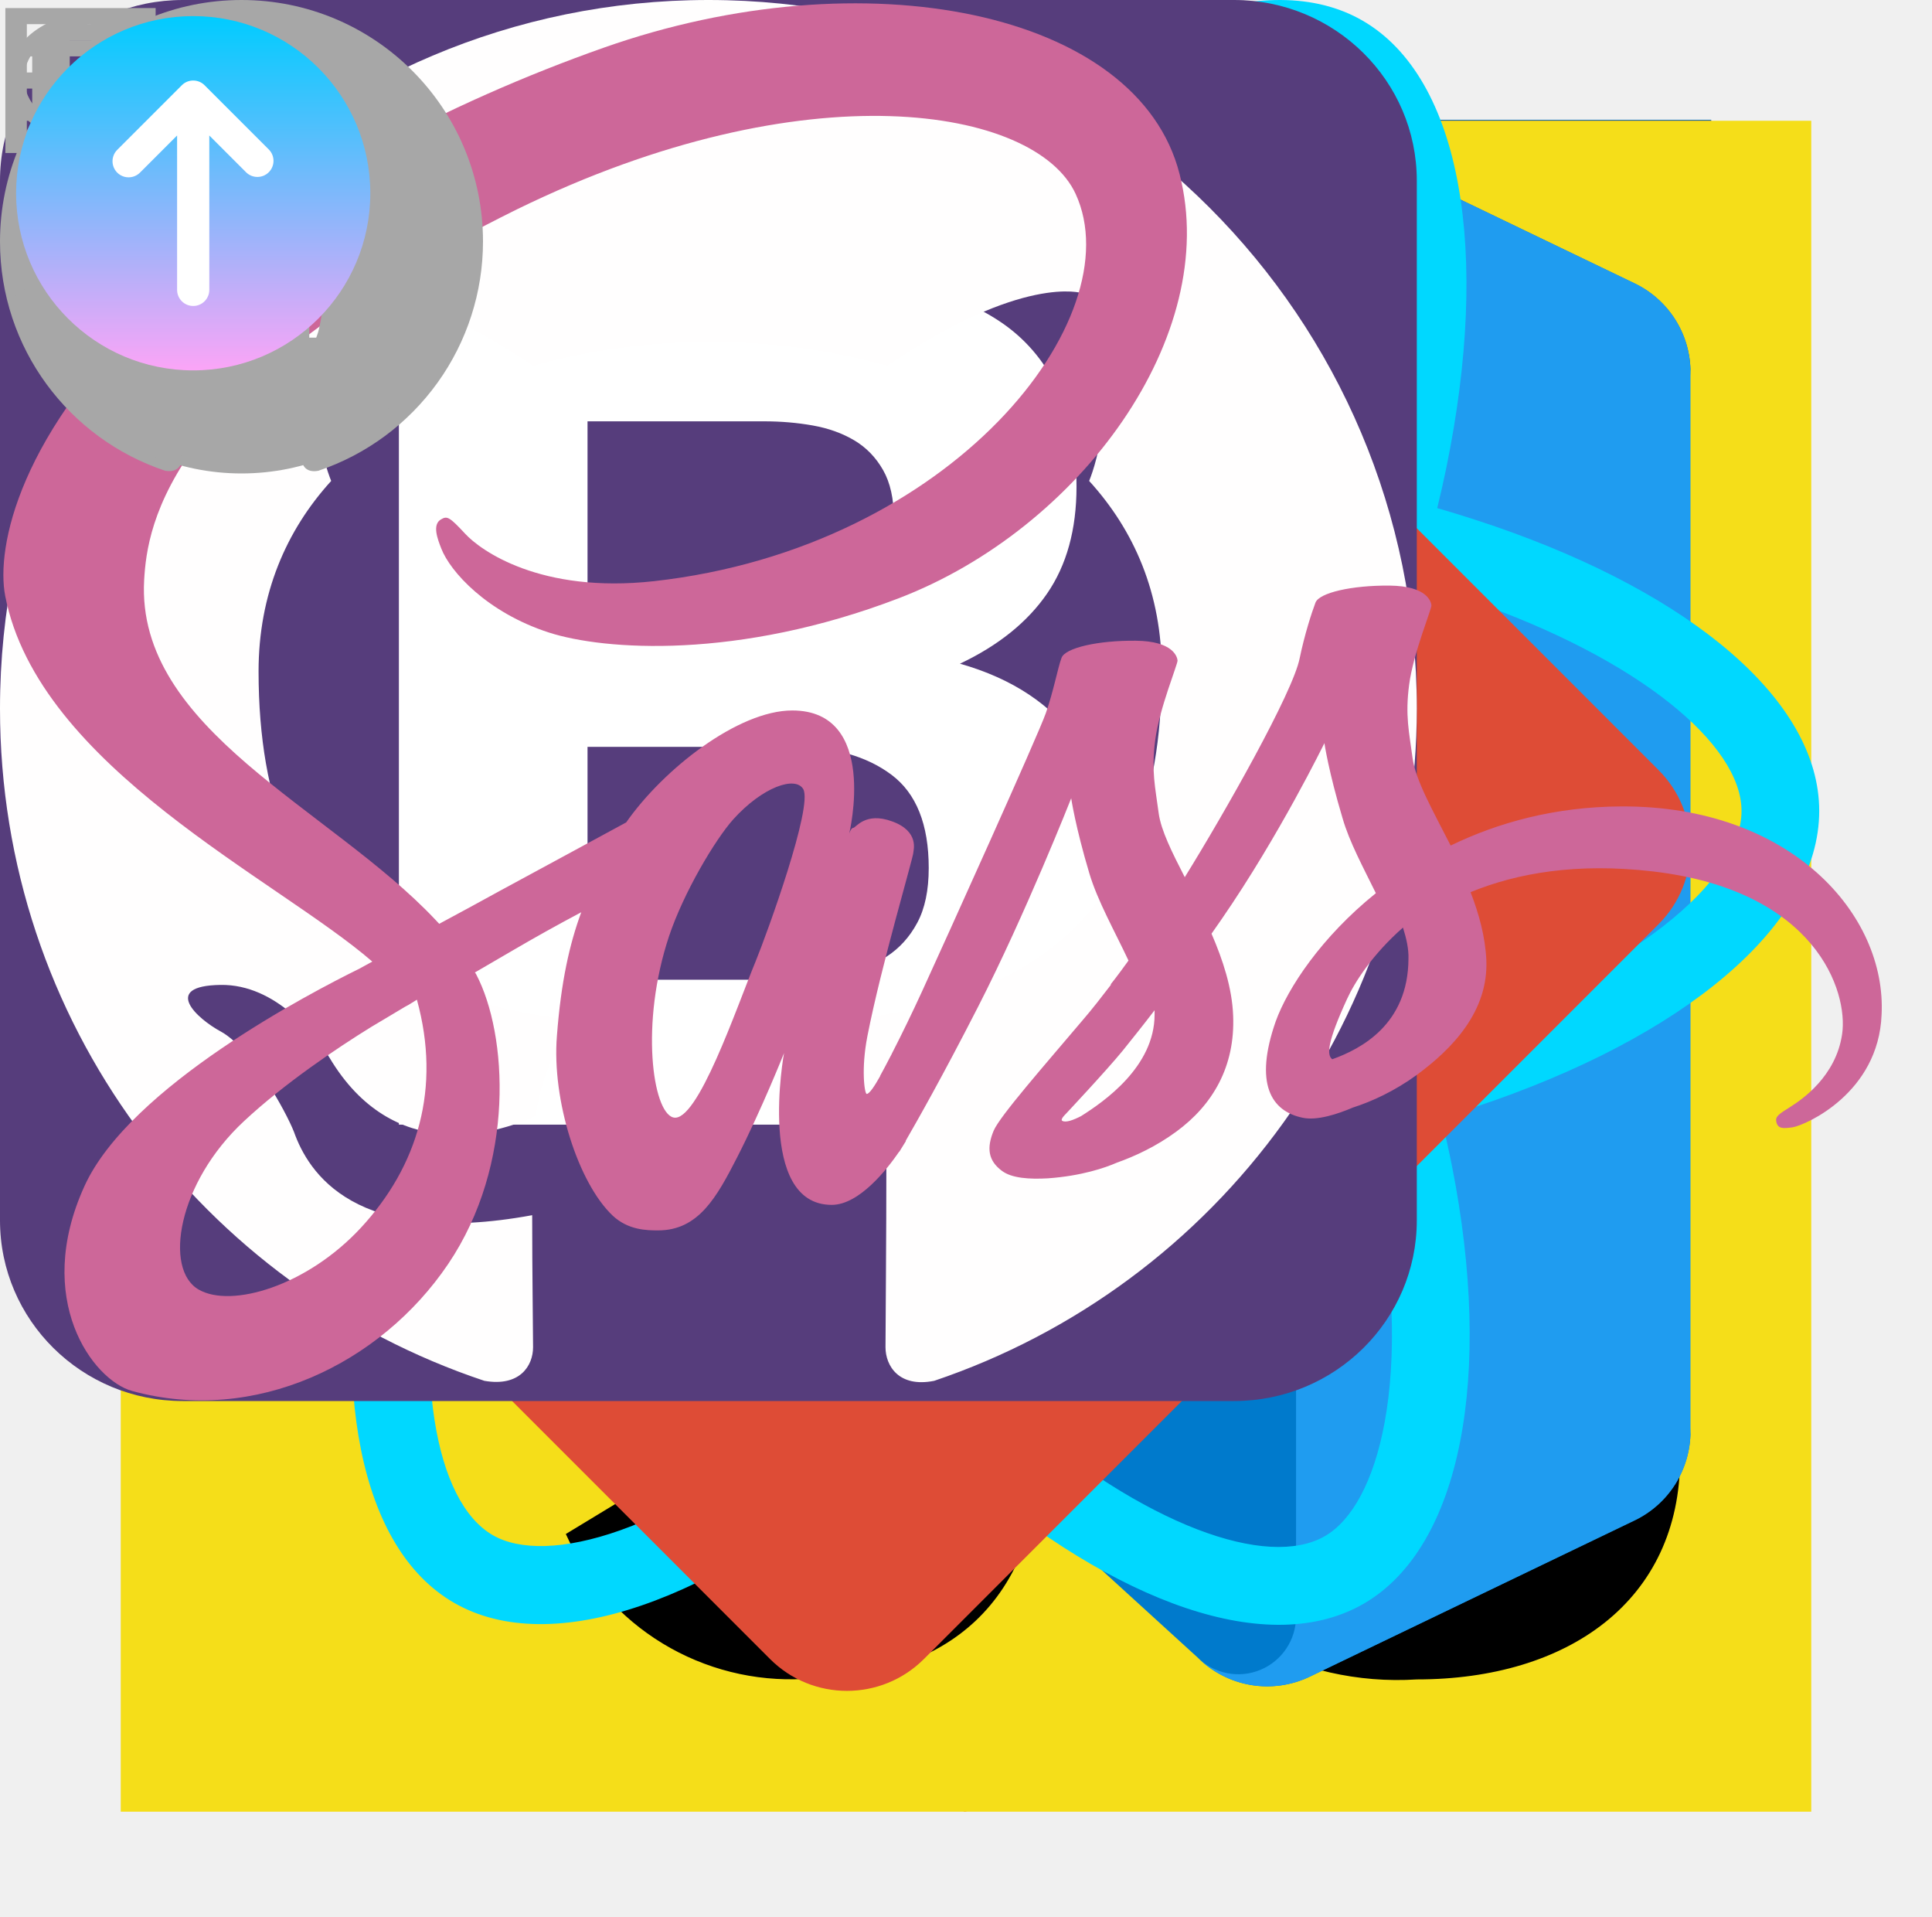
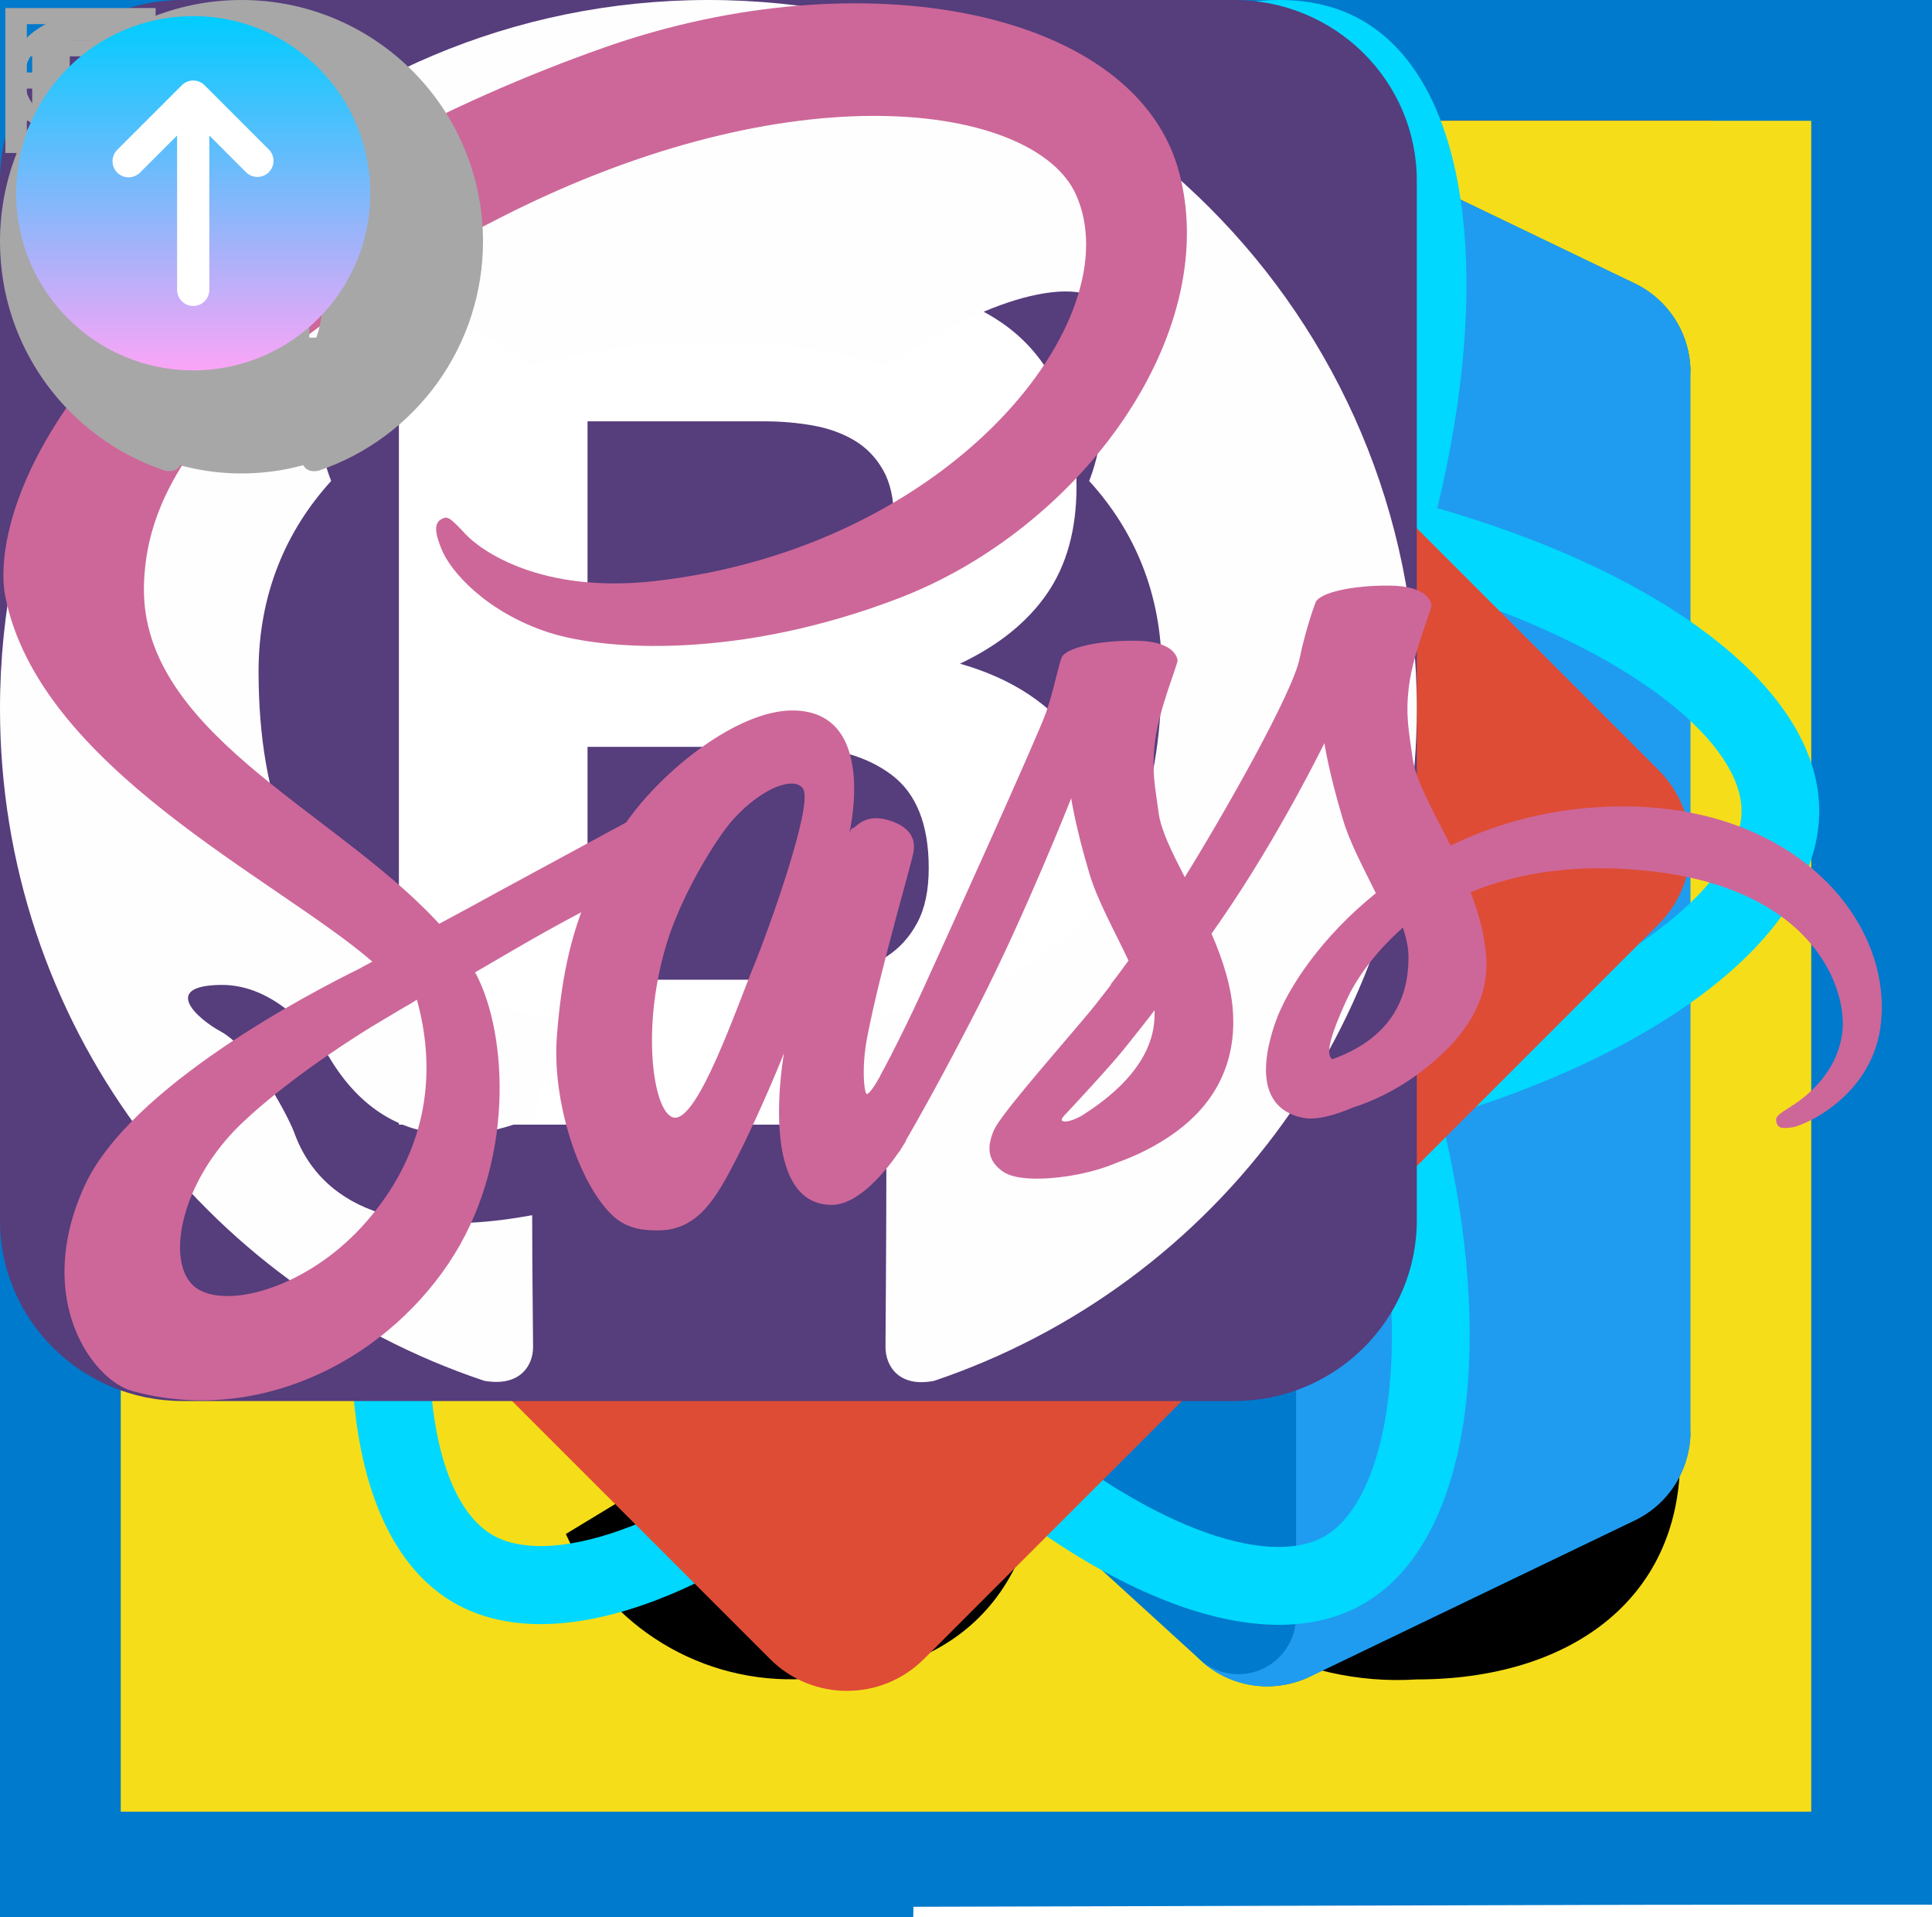
<svg xmlns="http://www.w3.org/2000/svg" width="120" height="119" viewBox="0 0 120 119" fill="none">
+   <g id="nodeJS">
+     <path fill="#83CD29" d="M112.771 30.334L68.674 4.729c-2.781-1.584-6.402-1.584-9.205 0L14.901 30.334C12.031 31.985 10 35.088 10 38.407v51.142c0 3.319 2.084 6.423 4.954 8.083l11.775 6.688c5.628 2.772 7.617 2.772 10.178 2.772 8.333 0 13.093-5.039 13.093-13.828v-50.49c0-.713-.371-1.774-1.071-1.774h-5.623C42.594 41 41 42.061 41 42.773v50.49c0 3.896-3.524 7.773-10.11 4.48L18.723 90.73c-.424-.23-.723-.693-.723-1.181V38.407c0-.482.555-.966.982-1.213l44.424-25.561c.415-.235 1.025-.235 1.439 0l43.882 25.555c.42.253.272.722.272 1.219v51.142c0 .488.183.963-.232 1.198l-44.086 25.576c-.378.227-.847.227-1.261 0l-11.307-6.749c-.341-.198-.746-.269-1.073-.086-3.146 1.783-3.726 2.02-6.677 3.043-.726.253-1.797.692.41 1.929l14.798 8.754a9.294 9.294 0 004.647 1.246c1.642 0 3.25-.426 4.667-1.246l43.885-25.582c2.87-1.672 4.23-4.764 4.23-8.083V38.407c0-3.319-1.36-6.414-4.229-8.073zM77.91 81.445c-11.726 0-14.309-3.235-15.17-9.066-.1-.628-.633-1.379-1.272-1.379h-5.731c-.709 0-1.279.86-1.279 1.566 0 7.466 4.059 16.512 23.453 16.512 14.039 0 22.088-5.455 22.088-15.109 0-9.572-6.467-12.084-20.082-13.886-13.762-1.819-15.16-2.738-15.16-5.962 0-2.658 1.184-6.203 11.374-6.203 9.105 0 12.461 1.954 13.842 8.091.118.577.645.991 1.24.991h5.754c.354 0 .692-.143.94-.396.24-.272.367-.613.335-.979-.891-10.568-7.912-15.493-22.112-15.493-12.631 0-20.166 5.334-20.166 14.275 0 9.698 7.497 12.378 19.622 13.577 14.505 1.422 15.633 3.542 15.633 6.395 0 4.955-3.978 7.066-13.309 7.066z" />
+   </g>
+   <g id="StoryBook">
+     <path d="M107.346 2.012l-6.914.431.539 14.377c.028.795-.889 1.259-1.514.766l-4.63-3.65-5.485 4.162a.934.934 0 01-1.498-.784l.617-14.123L19.873 7.48a6.264 6.264 0 00-5.87 6.488l3.86 102.838a6.264 6.264 0 005.98 6.023l83.612 3.754a6.273 6.273 0 004.609-1.73 6.255 6.255 0 001.936-4.526V8.264a6.258 6.258 0 00-1.975-4.566 6.257 6.257 0 00-4.679-1.686zm-41.46 21.187c16.308 0 25.214 8.723 25.214 25.319-2.204 1.713-18.62 2.88-18.62.443.346-9.3-3.817-9.707-6.13-9.707-2.198 0-5.899.662-5.899 5.644 0 12.288 31.69 11.625 31.69 36.424 0 13.95-11.335 21.655-25.791 21.655-14.92 0-27.957-6.036-26.485-26.963.578-2.457 19.545-1.873 19.545 0-.23 8.635 1.735 11.175 6.707 11.175 3.817 0 5.553-2.103 5.553-5.646 0-12.621-31.227-13.063-31.227-36.201 0-13.285 9.138-22.143 25.444-22.143z" fill="#FF4785" />
+   </g>
+   <g id="codeRedux">
+     <path d="M177.381 169.733c9.447-.978 16.614-9.122 16.288-18.896-.325-9.773-8.47-17.592-18.243-17.592h-.651c-10.1.326-17.918 8.796-17.592 18.895.326 4.887 2.28 9.122 5.212 12.054-11.076 21.828-28.016 37.791-53.426 51.148-17.266 9.122-35.183 12.38-53.1 10.1-14.66-1.955-26.062-8.47-33.23-19.222-10.424-15.963-11.401-33.23-2.605-50.496 6.19-12.38 15.962-21.502 22.152-26.063-1.303-4.235-3.258-11.402-4.235-16.614-47.237 34.207-42.35 80.468-28.016 102.295 10.75 16.29 32.577 26.389 56.684 26.389 6.515 0 13.03-.652 19.546-2.28 41.699-8.145 73.299-32.905 91.216-69.718zm57.336-40.397c-24.759-28.995-61.245-44.958-102.944-44.958h-5.212c-2.932-5.864-9.122-9.774-15.963-9.774h-.652C99.848 74.93 92.03 83.4 92.355 93.5c.326 9.773 8.47 17.592 18.243 17.592h.651c7.167-.326 13.357-4.887 15.963-11.077h5.864c24.759 0 48.214 7.167 69.39 21.176 16.288 10.751 28.016 24.76 34.531 41.7 5.538 13.683 5.212 27.04-.652 38.443-9.121 17.266-24.432 26.714-44.63 26.714-13.031 0-25.41-3.91-31.926-6.842-3.583 3.258-10.099 8.47-14.66 11.729 14.009 6.515 28.343 10.099 42.025 10.099 31.274 0 54.404-17.267 63.2-34.533 9.447-18.896 8.795-51.474-15.637-79.165zM69.225 175.27c.326 9.774 8.47 17.592 18.243 17.592h.652c10.099-.325 17.917-8.796 17.591-18.895-.325-9.774-8.47-17.592-18.243-17.592h-.651c-.652 0-1.63 0-2.28.325-13.357-22.153-18.895-46.26-16.94-72.323 1.302-19.547 7.818-36.488 19.22-50.497 9.447-12.054 27.69-17.918 40.07-18.243 34.531-.652 49.19 42.351 50.168 59.618 4.235.977 11.402 3.258 16.289 4.887C189.434 27.366 156.857 0 125.584 0c-29.32 0-56.359 21.176-67.11 52.451-14.985 41.7-5.212 81.771 13.031 113.372-1.628 2.28-2.606 5.864-2.28 9.448z" fill="#764ABC" />
+   </g>
+   <g id="codeTS">
+     <polygon fill="#007ACC" transform="translate(128, 128) scale(1, -1) translate(-128, -128) " points="0 128 0 0 128 0 256 0 256 128 256 256 128 256 0 256">
+ 
+         </polygon>
+     <path d="M146.658,223.437 L146.739,212.953 L130.079,212.953 L113.419,212.953 L113.419,165.613 L113.419,118.274 L101.635,118.274 L89.851,118.274 L89.851,165.613 L89.851,212.953 L73.19,212.953 L56.53,212.953 L56.53,223.234 C56.53,228.923 56.652,233.677 56.814,233.799 C56.936,233.961 77.213,234.043 101.797,234.002 L146.536,233.88 L146.658,223.437 Z" fill="#FFFFFF" transform="translate(101.6346, 176.143) rotate(-180) translate(-101.6346, -176.143) ">
+ 
+         </path>
+     <path d="M206.567,234.272 C213.068,232.647 218.026,229.762 222.577,225.048 C224.934,222.529 228.428,217.937 228.713,216.84 C228.794,216.515 217.66,209.038 210.915,204.852 C210.671,204.69 209.696,205.746 208.598,207.372 C205.307,212.167 201.853,214.239 196.57,214.605 C188.809,215.133 183.811,211.07 183.852,204.284 C183.852,202.292 184.136,201.114 184.949,199.489 C186.656,195.953 189.825,193.84 199.781,189.533 C218.107,181.65 225.949,176.449 230.826,169.053 C236.271,160.804 237.49,147.638 233.792,137.845 C229.729,127.199 219.651,119.966 205.469,117.569 C201.081,116.797 190.678,116.918 185.965,117.772 C175.684,119.6 165.932,124.68 159.918,131.344 C157.561,133.945 152.969,140.731 153.254,141.218 C153.376,141.381 154.432,142.031 155.61,142.722 C156.748,143.372 161.056,145.851 165.119,148.207 L172.474,152.474 L174.018,150.198 C176.172,146.907 180.885,142.397 183.73,140.893 C191.897,136.586 203.113,137.195 208.639,142.153 C210.996,144.306 211.971,146.541 211.971,149.833 C211.971,152.799 211.605,154.099 210.061,156.334 C208.07,159.179 204.007,161.576 192.466,166.574 C179.26,172.263 173.571,175.798 168.37,181.406 C165.363,184.657 162.518,189.858 161.34,194.206 C160.365,197.823 160.121,206.884 160.893,210.541 C163.616,223.301 173.246,232.2 187.143,234.841 C191.654,235.694 202.137,235.369 206.567,234.272 Z" fill="#FFFFFF" transform="translate(194.5785, 176.1902) scale(1, -1) translate(-194.5785, -176.1902) ">
+ 
+         </path>
+   </g>
  <g id="codeCSS">
    <path d="M22.133 101.154L13.71 7.438H106.29L97.856 101.139L59.944 111.562L22.133 101.154Z" fill="#1572B6" />
    <path d="M60 103.597L90.638 95.174L97.845 15.102H60V103.597Z" fill="#33A9DC" />
    <path d="M60 49.054H75.338L76.395 37.284H60V25.79H89.062L88.785 28.872L85.939 60.549H60V49.054Z" fill="white" />
    <path d="M60.071 78.904L60.019 78.919L47.111 75.461L46.286 66.294H34.65L36.274 84.341L60.015 90.879L60.071 90.864V78.904Z" fill="#EBEBEB" />
    <path d="M74.351 60.062L72.956 75.453L60.03 78.912V90.871L83.79 84.341L83.966 82.4L85.98 60.062H74.351Z" fill="white" />
    <path d="M60.041 25.79V37.284H32.044L31.811 34.7L31.282 28.872L31.005 25.79H60.041ZM60 49.054V60.549H47.254L47.021 57.964L46.496 52.137L46.219 49.054H60Z" fill="#EBEBEB" />
  </g>
  <g id="codeHtml">
    <path d="M22.133 102.004L13.706 7.5H106.294L97.856 101.989L59.944 112.5L22.133 102.004Z" fill="#E44F26" />
    <path d="M60 104.468L90.638 95.974L97.845 15.229H60V104.468Z" fill="#F1662A" />
    <path d="M60 50.276H44.663L43.605 38.407H60V26.816H30.938L31.215 29.929L34.061 61.867H60V50.276ZM60 80.377L59.947 80.392L47.04 76.909L46.215 67.665H34.579L36.203 85.86L59.947 92.453L60 92.438V80.377Z" fill="#EBEBEB" />
    <path d="M59.959 50.276V61.867H74.231L72.889 76.901L59.959 80.389V92.449L83.722 85.86L83.895 83.903L86.618 53.389L86.903 50.276H59.959ZM59.959 26.816V38.407H87.956L88.189 35.805L88.718 29.929L88.995 26.816H59.959Z" fill="white" />
  </g>
  <g id="codeJs">
    <path d="M7.5 7.5H112.5V112.5H7.5V7.5Z" fill="#F5DE19" />
    <path d="M78.034 89.531C78.928 91.349 80.318 92.876 82.043 93.938C83.768 94.999 85.758 95.552 87.784 95.531C91.871 95.531 94.485 93.487 94.485 90.656C94.485 87.281 91.8 86.074 87.3 84.105L84.832 83.047C77.707 80.014 72.983 76.215 72.983 68.183C72.983 60.784 78.608 55.148 87.431 55.148C90.288 54.941 93.142 55.581 95.637 56.986C98.132 58.391 100.159 60.499 101.464 63.049L93.75 67.98C93.248 66.716 92.373 65.635 91.242 64.879C90.111 64.124 88.776 63.73 87.416 63.75C86.823 63.691 86.224 63.755 85.657 63.94C85.09 64.125 84.567 64.427 84.123 64.824C83.679 65.222 83.323 65.709 83.077 66.252C82.831 66.795 82.701 67.384 82.695 67.98C82.695 70.939 84.529 72.139 88.763 73.98L91.23 75.037C99.615 78.634 104.355 82.297 104.355 90.536C104.355 99.42 97.376 104.287 88.005 104.287C84.354 104.52 80.713 103.691 77.522 101.901C74.332 100.11 71.727 97.434 70.024 94.196L78.034 89.531ZM43.178 90.386C44.726 93.135 46.136 95.46 49.526 95.46C52.766 95.46 54.814 94.192 54.814 89.261V55.71H64.68V89.392C64.68 99.608 58.68 104.257 49.946 104.257C46.859 104.426 43.793 103.657 41.151 102.051C38.51 100.444 36.416 98.076 35.145 95.257L43.178 90.386Z" fill="black" />
  </g>
  <g id="codeVs">
    <path d="M101.535 17.605L81.354 7.889C80.214 7.339 78.932 7.158 77.684 7.37C76.437 7.582 75.287 8.177 74.392 9.072L8.33 69.3C7.528 70.027 7.049 71.043 6.996 72.124C6.944 73.205 7.323 74.263 8.05 75.064C8.137 75.159 8.225 75.25 8.319 75.334L13.713 80.234C14.418 80.875 15.325 81.25 16.277 81.292C17.229 81.334 18.166 81.042 18.924 80.465L98.497 20.125C99.098 19.669 99.814 19.39 100.566 19.319C101.317 19.248 102.073 19.388 102.749 19.723C103.424 20.058 103.993 20.576 104.391 21.217C104.789 21.858 105 22.598 105 23.352V23.117C105 21.966 104.675 20.837 104.062 19.862C103.449 18.887 102.573 18.105 101.535 17.605Z" fill="#0065A9" />
    <path d="M101.535 94.395L81.354 104.115C80.214 104.662 78.932 104.843 77.685 104.631C76.438 104.419 75.287 103.825 74.392 102.932L8.33 42.7C7.528 41.973 7.049 40.957 6.996 39.876C6.944 38.795 7.323 37.737 8.05 36.935C8.137 36.841 8.225 36.75 8.319 36.666L13.713 31.766C14.418 31.122 15.328 30.746 16.282 30.704C17.236 30.662 18.175 30.956 18.935 31.535L98.497 91.875C99.098 92.331 99.814 92.61 100.566 92.681C101.317 92.752 102.073 92.612 102.749 92.277C103.424 91.942 103.993 91.424 104.391 90.783C104.789 90.142 105 89.403 105 88.648V88.9C104.996 90.049 104.669 91.173 104.057 92.145C103.444 93.117 102.57 93.897 101.535 94.395Z" fill="#007ACC" />
    <path d="M81.354 104.115C80.214 104.662 78.932 104.843 77.685 104.631C76.438 104.419 75.288 103.825 74.392 102.932C74.895 103.428 75.533 103.764 76.226 103.899C76.919 104.035 77.637 103.962 78.289 103.691C78.941 103.42 79.499 102.963 79.892 102.376C80.285 101.79 80.497 101.1 80.5 100.394V11.606C80.501 10.896 80.291 10.203 79.897 9.613C79.503 9.023 78.942 8.563 78.287 8.292C77.631 8.02 76.91 7.95 76.214 8.088C75.518 8.227 74.88 8.57 74.379 9.072C75.273 8.177 76.423 7.582 77.67 7.37C78.917 7.157 80.2 7.338 81.34 7.886L101.518 17.587C102.559 18.084 103.438 18.866 104.054 19.841C104.671 20.817 104.998 21.946 105 23.1V88.9C105 90.053 104.675 91.182 104.061 92.158C103.448 93.134 102.571 93.917 101.532 94.416L81.354 104.115Z" fill="#1F9CF0" />
  </g>
  <g id="codeReact">
    <g clip-path="url(#clip0_2_5870)">
      <path d="M92.906 32.703C91.703 32.289 90.49 31.905 89.269 31.552C89.474 30.711 89.663 29.879 89.831 29.062C92.584 15.648 90.784 4.842 84.636 1.284C78.742 -2.127 69.102 1.43 59.366 9.933C58.406 10.773 57.468 11.637 56.552 12.524C55.939 11.934 55.315 11.356 54.68 10.789C44.477 1.696 34.249 -2.136 28.108 1.432C22.219 4.854 20.475 15.013 22.954 27.725C23.2 28.985 23.479 30.237 23.789 31.482C22.341 31.895 20.944 32.334 19.607 32.802C7.644 36.988 0.005 43.548 0.005 50.353C0.005 57.381 8.206 64.43 20.666 68.704C21.676 69.049 22.695 69.369 23.721 69.663C23.388 71.004 23.092 72.354 22.834 73.711C20.471 86.204 22.316 96.122 28.189 99.522C34.255 103.033 44.437 99.425 54.351 90.727C55.154 90.02 55.941 89.293 56.708 88.546C57.7 89.507 58.719 90.439 59.763 91.343C69.366 99.636 78.85 102.985 84.718 99.576C90.778 96.055 92.748 85.4 90.191 72.436C89.989 71.42 89.763 70.409 89.513 69.405C90.228 69.192 90.93 68.973 91.614 68.746C104.567 64.439 112.995 57.475 112.995 50.353C112.995 43.523 105.109 36.919 92.906 32.703ZM90.096 64.147C89.478 64.353 88.844 64.551 88.198 64.743C86.768 60.2 84.839 55.368 82.477 50.376C84.731 45.504 86.586 40.734 87.976 36.22C89.132 36.556 90.253 36.91 91.335 37.283C101.791 40.896 108.169 46.237 108.169 50.353C108.169 54.737 101.281 60.428 90.096 64.147ZM85.456 73.376C86.587 79.109 86.748 84.292 85.999 88.344C85.326 91.984 83.973 94.412 82.299 95.384C78.739 97.453 71.124 94.764 62.911 87.671C61.94 86.831 60.993 85.963 60.07 85.07C63.254 81.576 66.436 77.513 69.541 73.001C75.004 72.514 80.164 71.719 84.844 70.633C85.069 71.543 85.273 72.457 85.456 73.376ZM38.526 95.026C35.047 96.259 32.276 96.295 30.601 95.325C27.037 93.263 25.555 85.298 27.576 74.615C27.817 73.353 28.092 72.097 28.401 70.85C33.029 71.878 38.152 72.617 43.627 73.062C46.754 77.478 50.028 81.536 53.327 85.089C52.626 85.77 51.908 86.434 51.175 87.079C46.79 90.925 42.397 93.654 38.526 95.026ZM22.228 64.12C16.718 62.23 12.168 59.774 9.049 57.093C6.247 54.685 4.832 52.293 4.832 50.353C4.832 46.224 10.966 40.956 21.196 37.377C22.438 36.943 23.737 36.533 25.086 36.148C26.5 40.764 28.354 45.59 30.593 50.471C28.325 55.423 26.444 60.327 25.016 64.997C24.08 64.728 23.15 64.436 22.228 64.12ZM27.691 26.795C25.568 15.903 26.978 7.687 30.527 5.625C34.307 3.429 42.665 6.56 51.475 14.412C52.05 14.925 52.615 15.448 53.171 15.982C49.888 19.52 46.644 23.548 43.545 27.937C38.231 28.431 33.145 29.225 28.468 30.289C28.18 29.131 27.921 27.966 27.691 26.795V26.795ZM76.43 38.874C75.326 36.959 74.18 35.068 72.994 33.203C76.599 33.66 80.053 34.267 83.297 35.01C82.323 38.143 81.109 41.418 79.681 44.775C78.636 42.787 77.553 40.819 76.43 38.874ZM56.554 19.444C58.781 21.865 61.01 24.568 63.204 27.5C58.755 27.29 54.298 27.289 49.849 27.498C52.044 24.592 54.293 21.893 56.554 19.444ZM36.551 38.907C35.443 40.837 34.379 42.792 33.361 44.771C31.956 41.425 30.753 38.136 29.771 34.958C32.995 34.235 36.433 33.643 40.015 33.194C38.816 35.071 37.661 36.975 36.551 38.907V38.907ZM40.118 67.857C36.417 67.442 32.927 66.881 29.704 66.177C30.702 62.943 31.931 59.583 33.367 56.165C34.389 58.146 35.457 60.103 36.57 62.033C37.715 64.018 38.901 65.962 40.118 67.857ZM56.688 81.603C54.4 79.126 52.118 76.385 49.889 73.437C52.053 73.522 54.258 73.566 56.5 73.566C58.803 73.566 61.08 73.514 63.321 73.414C61.12 76.415 58.899 79.159 56.688 81.603ZM79.726 55.991C81.237 59.446 82.51 62.788 83.52 65.967C80.244 66.717 76.707 67.321 72.98 67.77C74.175 65.87 75.331 63.946 76.449 62C77.586 60.022 78.678 58.018 79.726 55.991ZM72.268 59.579C70.556 62.563 68.749 65.491 66.847 68.357C63.404 68.602 59.953 68.724 56.5 68.722C52.984 68.722 49.563 68.612 46.27 68.397C44.319 65.538 42.477 62.605 40.747 59.606H40.748C39.026 56.623 37.418 53.575 35.926 50.469C37.414 47.362 39.017 44.312 40.733 41.327L40.733 41.327C42.448 38.341 44.275 35.421 46.211 32.573C49.572 32.318 53.017 32.185 56.5 32.185H56.5C59.998 32.185 63.449 32.32 66.808 32.577C68.724 35.419 70.54 38.33 72.252 41.301C73.974 44.28 75.598 47.315 77.123 50.4C75.614 53.517 73.994 56.578 72.268 59.579ZM82.225 5.481C86.009 7.671 87.48 16.503 85.103 28.084C84.951 28.823 84.781 29.576 84.596 30.339C79.907 29.253 74.817 28.445 69.487 27.943C66.383 23.506 63.166 19.472 59.936 15.979C60.782 15.161 61.649 14.363 62.535 13.587C70.877 6.301 78.673 3.425 82.225 5.481ZM56.5 40.226C62.072 40.226 66.59 44.76 66.59 50.353C66.59 55.946 62.072 60.48 56.5 60.48C50.928 60.48 46.41 55.946 46.41 50.353C46.41 44.76 50.928 40.226 56.5 40.226Z" fill="#00D8FF" />
    </g>
    <defs>
      <clipPath id="clip0_2_5870">
        <rect width="113" height="101" fill="white" />
      </clipPath>
    </defs>
  </g>
  <g id="codeGit">
    <g clip-path="url(#clip0_2_5868)">
      <path d="M103.02 47.822L57.176 1.98C54.537 -0.66 50.255 -0.66 47.613 1.98L38.094 11.5L50.17 23.576C52.976 22.628 56.194 23.264 58.431 25.501C60.679 27.753 61.311 30.998 60.339 33.813L71.978 45.452C74.793 44.482 78.042 45.109 80.291 47.362C83.434 50.504 83.434 55.596 80.291 58.74C77.147 61.884 72.055 61.884 68.909 58.74C66.545 56.373 65.961 52.901 67.158 49.989L56.305 39.135L56.303 67.697C57.09 68.086 57.809 68.6 58.431 69.219C61.574 72.361 61.574 77.453 58.431 80.6C55.287 83.742 50.193 83.742 47.053 80.6C43.91 77.453 43.91 72.361 47.053 69.219C47.807 68.466 48.702 67.869 49.687 67.463V38.635C48.7 38.232 47.805 37.635 47.053 36.879C44.672 34.501 44.1 31.007 45.32 28.083L33.415 16.177L1.981 47.61C-0.66 50.252 -0.66 54.535 1.981 57.175L47.826 103.018C50.465 105.658 54.746 105.658 57.389 103.018L103.019 57.388C105.66 54.747 105.66 50.462 103.019 47.822" fill="#DE4C36" />
    </g>
    <defs>
      <clipPath id="clip0_2_5868">
        <rect width="105" height="105" fill="white" />
      </clipPath>
    </defs>
  </g>
  <g id="codeBootstrap">
    <g clip-path="url(#clip0_2_5874)">
      <path d="M0 75.782C0 81.978 5.08 87 11.347 87H76.653C82.92 87 88 81.977 88 75.782V11.218C88 5.022 82.92 0 76.653 0H11.347C5.08 0 0 5.023 0 11.218V75.782V75.782Z" fill="#563D7C" />
      <path d="M36.492 38.483V26.163H47.461C48.506 26.163 49.513 26.249 50.483 26.421C51.453 26.593 52.312 26.9 53.058 27.343C53.804 27.786 54.401 28.401 54.849 29.188C55.297 29.975 55.521 30.983 55.521 32.212C55.521 34.425 54.849 36.024 53.506 37.008C52.163 37.992 50.446 38.483 48.357 38.483H36.492ZM24.776 17.162V69.838H50.596C52.983 69.838 55.309 69.543 57.573 68.953C59.837 68.362 61.851 67.453 63.617 66.223C65.383 64.993 66.789 63.407 67.834 61.465C68.879 59.522 69.401 57.222 69.401 54.566C69.401 51.271 68.592 48.455 66.975 46.119C65.359 43.783 62.908 42.147 59.625 41.213C62.013 40.082 63.816 38.631 65.035 36.86C66.254 35.09 66.864 32.877 66.864 30.22C66.864 27.761 66.453 25.696 65.632 24.023C64.811 22.351 63.655 21.011 62.162 20.003C60.67 18.994 58.879 18.269 56.789 17.826C54.7 17.383 52.386 17.162 49.849 17.162H24.776ZM36.492 60.837V46.377H49.252C51.789 46.377 53.829 46.955 55.372 48.111C56.914 49.267 57.685 51.197 57.685 53.902C57.685 55.28 57.449 56.411 56.976 57.296C56.503 58.181 55.869 58.882 55.073 59.399C54.277 59.915 53.356 60.284 52.312 60.505C51.267 60.726 50.173 60.837 49.028 60.837H36.492Z" fill="white" />
    </g>
    <defs>
      <clipPath id="clip0_2_5874">
        <rect width="88" height="87" fill="white" />
      </clipPath>
    </defs>
  </g>
  <g id="codeGitHub">
    <path fill-rule="evenodd" clip-rule="evenodd" d="M44 0C19.69 0 0 19.69 0 44C0 63.47 12.595 79.915 30.085 85.745C32.285 86.13 33.11 84.81 33.11 83.655C33.11 82.61 33.055 79.145 33.055 75.46C22 77.495 19.14 72.765 18.26 70.29C17.765 69.025 15.62 65.12 13.75 64.075C12.21 63.25 10.01 61.215 13.695 61.16C17.16 61.105 19.635 64.35 20.46 65.67C24.42 72.325 30.745 70.455 33.275 69.3C33.66 66.44 34.815 64.515 36.08 63.415C26.29 62.315 16.06 58.52 16.06 41.69C16.06 36.905 17.765 32.945 20.57 29.865C20.13 28.765 18.59 24.255 21.01 18.205C21.01 18.205 24.695 17.05 33.11 22.715C36.63 21.725 40.37 21.23 44.11 21.23C47.85 21.23 51.59 21.725 55.11 22.715C63.525 16.995 67.21 18.205 67.21 18.205C69.63 24.255 68.09 28.765 67.65 29.865C70.455 32.945 72.16 36.85 72.16 41.69C72.16 58.575 61.875 62.315 52.085 63.415C53.68 64.79 55.055 67.43 55.055 71.555C55.055 77.44 55 82.17 55 83.655C55 84.81 55.825 86.185 58.025 85.745C66.76 82.796 74.35 77.182 79.727 69.694C85.104 62.205 87.997 53.219 88 44C88 19.69 68.31 0 44 0Z" fill="#FFFEFE" />
  </g>
  <g id="codeSass">
    <path d="M100.673 50.077C96.603 50.097 93.065 51.069 90.103 52.506C89.016 50.372 87.93 48.471 87.738 47.076C87.525 45.449 87.269 44.456 87.525 42.512C87.781 40.568 88.931 37.8 88.91 37.589C88.889 37.378 88.654 36.385 86.31 36.364C83.966 36.343 81.941 36.807 81.707 37.42C81.472 38.033 81.025 39.427 80.727 40.864C80.322 42.977 76.039 50.52 73.588 54.471C72.799 52.929 72.117 51.577 71.968 50.499C71.755 48.872 71.499 47.879 71.755 45.935C72.011 43.991 73.162 41.224 73.14 41.012C73.119 40.801 72.884 39.807 70.54 39.787C68.196 39.765 66.171 40.23 65.937 40.843C65.703 41.456 65.447 42.892 64.957 44.287C64.467 45.682 58.777 58.275 57.285 61.529C56.682 62.845 56.05 64.149 55.389 65.438C55.389 65.438 55.367 65.501 55.303 65.607C55.095 66.011 54.882 66.412 54.664 66.811V66.832C54.344 67.403 54.004 67.931 53.833 67.931C53.705 67.931 53.471 66.41 53.876 64.339C54.728 59.965 56.752 53.162 56.731 52.929C56.731 52.802 57.115 51.619 55.41 51.006C53.748 50.393 53.151 51.407 53.002 51.407C52.853 51.407 52.746 51.767 52.746 51.767C52.746 51.767 54.6 44.118 49.209 44.118C45.842 44.118 41.196 47.773 38.894 51.069C36.278 52.481 33.664 53.897 31.052 55.317C29.795 56.014 28.495 56.711 27.28 57.366C27.195 57.282 27.11 57.176 27.024 57.092C20.503 50.182 8.442 45.301 8.953 36.026C9.145 32.645 10.317 23.77 32.118 12.995C50.061 4.226 64.339 6.656 66.811 12.044C70.348 19.735 59.161 34.018 40.62 36.089C33.545 36.871 29.837 34.166 28.9 33.152C27.92 32.095 27.77 32.032 27.408 32.243C26.811 32.561 27.195 33.511 27.408 34.06C27.962 35.497 30.242 38.033 34.099 39.28C37.509 40.378 45.799 40.991 55.836 37.145C67.067 32.835 75.847 20.855 73.268 10.818C70.689 0.634 53.641 -2.725 37.509 2.958C27.92 6.339 17.52 11.664 10.04 18.594C1.154 26.834 -0.253 33.997 0.322 36.998C2.39 47.647 17.201 54.577 23.125 59.712C22.826 59.88 22.549 60.029 22.315 60.156C19.353 61.613 8.058 67.466 5.245 73.657C2.049 80.672 5.757 85.701 8.208 86.376C15.815 88.469 23.636 84.708 27.834 78.495C32.032 72.283 31.521 64.212 29.582 60.514C29.56 60.472 29.539 60.43 29.496 60.388C30.264 59.944 31.052 59.479 31.819 59.035C33.23 58.209 34.658 57.413 36.103 56.648C35.378 58.613 34.845 60.958 34.59 64.339C34.27 68.311 35.91 73.467 38.063 75.495C39.022 76.383 40.151 76.404 40.876 76.404C43.391 76.404 44.52 74.333 45.778 71.882C47.312 68.882 48.697 65.395 48.697 65.395C48.697 65.395 46.971 74.819 51.66 74.819C53.364 74.819 55.09 72.621 55.858 71.502V71.523C55.858 71.523 55.9 71.459 55.986 71.311C56.156 71.037 56.262 70.867 56.262 70.867V70.826C56.944 69.642 58.479 66.959 60.759 62.501C63.7 56.754 66.534 49.57 66.534 49.57C66.534 49.57 66.79 51.323 67.663 54.239C68.175 55.951 69.24 57.831 70.093 59.648C69.411 60.599 68.985 61.127 68.985 61.127L69.006 61.148C68.452 61.867 67.855 62.648 67.195 63.41C64.872 66.156 62.102 69.305 61.718 70.213C61.27 71.29 61.377 72.072 62.23 72.706C62.847 73.171 63.955 73.234 65.085 73.171C67.174 73.023 68.644 72.516 69.368 72.199C70.498 71.798 71.819 71.185 73.055 70.276C75.335 68.607 76.72 66.219 76.593 63.071C76.528 61.339 75.953 59.606 75.25 57.979C75.463 57.683 75.655 57.387 75.868 57.092C79.469 51.872 82.261 46.146 82.261 46.146C82.261 46.146 82.517 47.9 83.391 50.816C83.817 52.295 84.691 53.901 85.457 55.464C82.069 58.19 79.981 61.359 79.235 63.43C77.893 67.276 78.936 69.008 80.918 69.41C81.813 69.6 83.092 69.177 84.03 68.776C85.223 68.396 86.63 67.741 87.972 66.769C90.253 65.1 92.447 62.775 92.32 59.627C92.255 58.19 91.872 56.774 91.339 55.401C94.216 54.218 97.924 53.563 102.655 54.112C112.799 55.295 114.802 61.571 114.418 64.212C114.035 66.853 111.904 68.29 111.201 68.734C110.497 69.178 110.263 69.325 110.327 69.642C110.412 70.107 110.753 70.086 111.35 70.001C112.181 69.854 116.678 67.867 116.869 63.008C117.189 56.796 111.222 50.013 100.673 50.077ZM22.421 76.235C19.054 79.869 14.366 81.242 12.342 80.08C10.168 78.833 11.02 73.467 15.155 69.621C17.669 67.276 20.908 65.099 23.061 63.768C23.551 63.472 24.276 63.05 25.149 62.522C25.298 62.437 25.384 62.395 25.384 62.395L25.895 62.078C27.408 67.571 25.959 72.41 22.421 76.235ZM46.928 59.712C45.756 62.543 43.306 69.79 41.814 69.389C40.535 69.051 39.747 63.557 41.558 58.127C42.474 55.401 44.414 52.147 45.543 50.88C47.376 48.851 49.401 48.175 49.89 48.999C50.509 50.077 47.653 57.937 46.928 59.712ZM67.152 69.304C66.662 69.558 66.193 69.727 65.98 69.6C65.831 69.515 66.193 69.177 66.193 69.177C66.193 69.177 68.729 66.473 69.731 65.247C70.306 64.529 70.988 63.684 71.713 62.733V63.008C71.713 66.241 68.558 68.417 67.152 69.304H67.152ZM82.751 65.776C82.389 65.522 82.453 64.677 83.667 62.036C84.136 61 85.244 59.268 87.141 57.599C87.354 58.275 87.504 58.93 87.482 59.542C87.461 63.621 84.52 65.142 82.751 65.776Z" fill="#CD6799" />
  </g>
  <g id="iconGitHub">
    <path fill-rule="evenodd" clip-rule="evenodd" d="M15 0C6.713 0 0 6.713 0 15C0 21.637 4.294 27.244 10.256 29.231C11.006 29.363 11.287 28.913 11.287 28.519C11.287 28.163 11.269 26.981 11.269 25.725C7.5 26.419 6.525 24.806 6.225 23.962C6.056 23.531 5.325 22.2 4.688 21.844C4.162 21.562 3.413 20.869 4.669 20.85C5.85 20.831 6.694 21.938 6.975 22.387C8.325 24.656 10.481 24.019 11.344 23.625C11.475 22.65 11.869 21.994 12.3 21.619C8.963 21.244 5.475 19.95 5.475 14.213C5.475 12.581 6.056 11.231 7.013 10.181C6.862 9.806 6.338 8.269 7.162 6.206C7.162 6.206 8.419 5.812 11.287 7.744C12.488 7.406 13.762 7.237 15.037 7.237C16.312 7.237 17.587 7.406 18.788 7.744C21.656 5.794 22.913 6.206 22.913 6.206C23.738 8.269 23.212 9.806 23.062 10.181C24.019 11.231 24.6 12.562 24.6 14.213C24.6 19.969 21.094 21.244 17.756 21.619C18.3 22.087 18.769 22.988 18.769 24.394C18.769 26.4 18.75 28.012 18.75 28.519C18.75 28.913 19.031 29.381 19.781 29.231C22.759 28.226 25.346 26.312 27.18 23.759C29.013 21.206 29.999 18.143 30 15C30 6.713 23.288 0 15 0Z" fill="#A7A7A7" />
  </g>
  <g id="iconIn">
    <g clip-path="url(#clip0_2_6004)">
      <path d="M15 0.6C7.047 0.6 0.6 7.047 0.6 15C0.6 22.953 7.047 29.4 15 29.4C22.953 29.4 29.4 22.953 29.4 15C29.4 7.047 22.953 0.6 15 0.6ZM11.475 20.968H8.559V11.585H11.475V20.968ZM9.999 10.432C9.078 10.432 8.482 9.78 8.482 8.973C8.482 8.149 9.096 7.516 10.037 7.516C10.977 7.516 11.553 8.149 11.571 8.973C11.571 9.78 10.977 10.432 9.999 10.432ZM22.125 20.968H19.209V15.768C19.209 14.557 18.786 13.736 17.732 13.736C16.926 13.736 16.448 14.292 16.236 14.828C16.158 15.018 16.139 15.288 16.139 15.556V20.967H13.221V14.577C13.221 13.405 13.184 12.426 13.145 11.583H15.678L15.812 12.886H15.87C16.254 12.274 17.195 11.371 18.768 11.371C20.686 11.371 22.125 12.657 22.125 15.42V20.968Z" fill="#A7A7A7" />
    </g>
    <defs>
      <clipPath id="clip0_2_6004">
        <rect width="30" height="30" fill="white" />
      </clipPath>
    </defs>
  </g>
  <g id="iconTwitter">
    <svg x="0px" y="0px" width="30" height="30" viewBox="0,0,256,256" style="fill:#000000;">
      <g fill="#a7a7a7" fill-rule="nonzero" stroke="none" stroke-width="1" stroke-linecap="butt" stroke-linejoin="miter" stroke-miterlimit="10" stroke-dasharray="" stroke-dashoffset="0" font-family="none" font-size="none" style="mix-blend-mode: normal">
        <g transform="scale(5.12,5.12)">
          <path d="M25,2c12.703,0 23,10.297 23,23c0,12.703 -10.297,23 -23,23c-12.703,0 -23,-10.297 -23,-23c0,-12.703 10.297,-23 23,-23zM32.934,34.375c0.423,-1.298 2.405,-14.234 2.65,-16.783c0.074,-0.772 -0.17,-1.285 -0.648,-1.514c-0.578,-0.278 -1.434,-0.139 -2.427,0.219c-1.362,0.491 -18.774,7.884 -19.78,8.312c-0.954,0.405 -1.856,0.847 -1.856,1.487c0,0.45 0.267,0.703 1.003,0.966c0.766,0.273 2.695,0.858 3.834,1.172c1.097,0.303 2.346,0.04 3.046,-0.395c0.742,-0.461 9.305,-6.191 9.92,-6.693c0.614,-0.502 1.104,0.141 0.602,0.644c-0.502,0.502 -6.38,6.207 -7.155,6.997c-0.941,0.959 -0.273,1.953 0.358,2.351c0.721,0.454 5.906,3.932 6.687,4.49c0.781,0.558 1.573,0.811 2.298,0.811c0.725,0 1.107,-0.955 1.468,-2.064z" />
        </g>
      </g>
    </svg>
  </g>
  <g id="dates">
    <g clip-path="url(#clip0_41119_120)">
      <path d="M5.333 6.5C5.157 6.5 4.987 6.447 4.862 6.354C4.737 6.26 4.667 6.133 4.667 6C4.667 5.867 4.737 5.74 4.862 5.646C4.987 5.553 5.157 5.5 5.333 5.5C5.51 5.5 5.68 5.553 5.805 5.646C5.93 5.74 6 5.867 6 6C6 6.133 5.93 6.26 5.805 6.354C5.68 6.447 5.51 6.5 5.333 6.5ZM5.333 8.5C5.157 8.5 4.987 8.447 4.862 8.354C4.737 8.26 4.667 8.133 4.667 8C4.667 7.867 4.737 7.74 4.862 7.646C4.987 7.553 5.157 7.5 5.333 7.5C5.51 7.5 5.68 7.553 5.805 7.646C5.93 7.74 6 7.867 6 8C6 8.133 5.93 8.26 5.805 8.354C5.68 8.447 5.51 8.5 5.333 8.5ZM7.333 8C7.333 8.133 7.404 8.26 7.529 8.354C7.654 8.447 7.823 8.5 8 8.5C8.177 8.5 8.346 8.447 8.471 8.354C8.597 8.26 8.667 8.133 8.667 8C8.667 7.867 8.597 7.74 8.471 7.646C8.346 7.553 8.177 7.5 8 7.5C7.823 7.5 7.654 7.553 7.529 7.646C7.404 7.74 7.333 7.867 7.333 8ZM10.667 8.5C10.49 8.5 10.32 8.447 10.195 8.354C10.07 8.26 10 8.133 10 8C10 7.867 10.07 7.74 10.195 7.646C10.32 7.553 10.49 7.5 10.667 7.5C10.844 7.5 11.013 7.553 11.138 7.646C11.263 7.74 11.333 7.867 11.333 8C11.333 8.133 11.263 8.26 11.138 8.354C11.013 8.447 10.844 8.5 10.667 8.5ZM7.333 6C7.333 6.133 7.404 6.26 7.529 6.354C7.654 6.447 7.823 6.5 8 6.5C8.177 6.5 8.346 6.447 8.471 6.354C8.597 6.26 8.667 6.133 8.667 6C8.667 5.867 8.597 5.74 8.471 5.646C8.346 5.553 8.177 5.5 8 5.5C7.823 5.5 7.654 5.553 7.529 5.646C7.404 5.74 7.333 5.867 7.333 6ZM10.667 6.5C10.49 6.5 10.32 6.447 10.195 6.354C10.07 6.26 10 6.133 10 6C10 5.867 10.07 5.74 10.195 5.646C10.32 5.553 10.49 5.5 10.667 5.5C10.844 5.5 11.013 5.553 11.138 5.646C11.263 5.74 11.333 5.867 11.333 6C11.333 6.133 11.263 6.26 11.138 6.354C11.013 6.447 10.844 6.5 10.667 6.5ZM5.333 3.5C5.157 3.5 4.987 3.553 4.862 3.646C4.737 3.74 4.667 3.867 4.667 4C4.667 4.133 4.737 4.26 4.862 4.354C4.987 4.447 5.157 4.5 5.333 4.5H10.667C10.844 4.5 11.013 4.447 11.138 4.354C11.263 4.26 11.333 4.133 11.333 4C11.333 3.867 11.263 3.74 11.138 3.646C11.013 3.553 10.844 3.5 10.667 3.5H5.333Z" fill="#A7A7A7" />
      <path fill-rule="evenodd" clip-rule="evenodd" d="M4 1.5C3.47 1.5 2.961 1.658 2.586 1.939C2.211 2.221 2 2.602 2 3V9C2 9.398 2.211 9.779 2.586 10.061C2.961 10.342 3.47 10.5 4 10.5H12C12.53 10.5 13.039 10.342 13.414 10.061C13.789 9.779 14 9.398 14 9V3C14 2.602 13.789 2.221 13.414 1.939C13.039 1.658 12.53 1.5 12 1.5H4ZM12 2.5H4C3.823 2.5 3.654 2.553 3.529 2.646C3.404 2.74 3.333 2.867 3.333 3V9C3.333 9.133 3.404 9.26 3.529 9.354C3.654 9.447 3.823 9.5 4 9.5H12C12.177 9.5 12.346 9.447 12.471 9.354C12.596 9.26 12.667 9.133 12.667 9V3C12.667 2.867 12.596 2.74 12.471 2.646C12.346 2.553 12.177 2.5 12 2.5Z" fill="#A7A7A7" />
    </g>
    <defs>
      <clipPath id="clip0_41119_120">
        <rect width="16" height="12" fill="white" />
      </clipPath>
    </defs>
  </g>
  <g id="locations">
    <path d="M6 11.25L1.782 7.519C1.723 7.463 1.665 7.407 1.608 7.35C0.887 6.638 0.498 5.769 0.5 4.875C0.5 3.781 1.079 2.732 2.111 1.958C3.142 1.185 4.541 0.75 6 0.75C7.459 0.75 8.858 1.185 9.889 1.958C10.921 2.732 11.5 3.781 11.5 4.875C11.502 5.768 11.113 6.637 10.393 7.349L10.392 7.35C10.392 7.35 10.242 7.498 10.22 7.518L6 11.25ZM2.406 6.898C2.407 6.898 2.523 7.014 2.55 7.038L6 10.091L9.455 7.034C9.477 7.014 9.594 6.897 9.595 6.897C10.183 6.315 10.501 5.605 10.5 4.875C10.5 3.98 10.026 3.121 9.182 2.489C8.338 1.856 7.193 1.5 6 1.5C4.807 1.5 3.662 1.856 2.818 2.489C1.974 3.121 1.5 3.98 1.5 4.875C1.499 5.606 1.817 6.316 2.407 6.898H2.406Z" fill="#A7A7A7" />
  </g>
  <g id="position">
    <path d="M0.333 0.5V9.5H4.333V7.75H5.667V9.5H9.667V0.5H0.333ZM1.667 1.5H3V2.5H1.667V1.5ZM4.333 1.5H5.667V2.5H4.333V1.5ZM7 1.5H8.334V2.5H7V1.5ZM1.667 3.5H3V4.5H1.667V3.5ZM4.333 3.5H5.667V4.5H4.333V3.5ZM7 3.5H8.334V4.5H7V3.5ZM1.667 5.5H3V6.5H1.667V5.5ZM4.333 5.5H5.667V6.5H4.333V5.5ZM7 5.5H8.334V6.5H7V5.5ZM1.667 7.5H3V8.5H1.667V7.5ZM7 7.5H8.334V8.5H7V7.5Z" fill="#A7A7A7" />
  </g>
  <g id="link">
    <path d="M11.287 8.713C10.604 8.031 9.678 7.648 8.713 7.648C7.748 7.648 6.823 8.031 6.14 8.713L3.566 11.287C2.883 11.969 2.5 12.895 2.5 13.86C2.5 14.826 2.883 15.752 3.566 16.434C4.248 17.117 5.174 17.5 6.14 17.5C7.105 17.5 8.031 17.117 8.713 16.434L10 15.148" stroke="#FCFCFC" stroke-width="1.667" stroke-linecap="round" stroke-linejoin="round" />
    <path d="M8.713 11.287C9.396 11.969 10.322 12.352 11.287 12.352C12.252 12.352 13.178 11.969 13.86 11.287L16.434 8.713C17.117 8.031 17.5 7.105 17.5 6.14C17.5 5.174 17.117 4.248 16.434 3.566C15.752 2.883 14.826 2.5 13.861 2.5C12.895 2.5 11.969 2.883 11.287 3.566L10 4.853" stroke="#FCFCFC" stroke-width="1.667" stroke-linecap="round" stroke-linejoin="round" />
  </g>
  <g id="upArrow">
    <defs>
      <linearGradient gradientUnits="userSpaceOnUse" id="a" x1="12" x2="12" y1="1" y2="22.894">
        <stop offset="0" stop-color="#00ccff" class="stop-color-ff8af7" />
        <stop offset="1" stop-color="#faa5f7" class="stop-color-f72df2" />
      </linearGradient>
    </defs>
    <circle cx="12" cy="12" r="11" fill="url(#a)" class="fillurl(-a)" />
    <path d="m16.707 9.293-4-4a1 1 0 0 0-1.414 0l-4 4a1 1 0 1 0 1.414 1.414L11 8.414V18a1 1 0 0 0 2 0V8.414l2.293 2.293a1 1 0 0 0 1.414-1.414Z" fill="#ffffff" class="fill-ffc0fe" />
  </g>
</svg>
